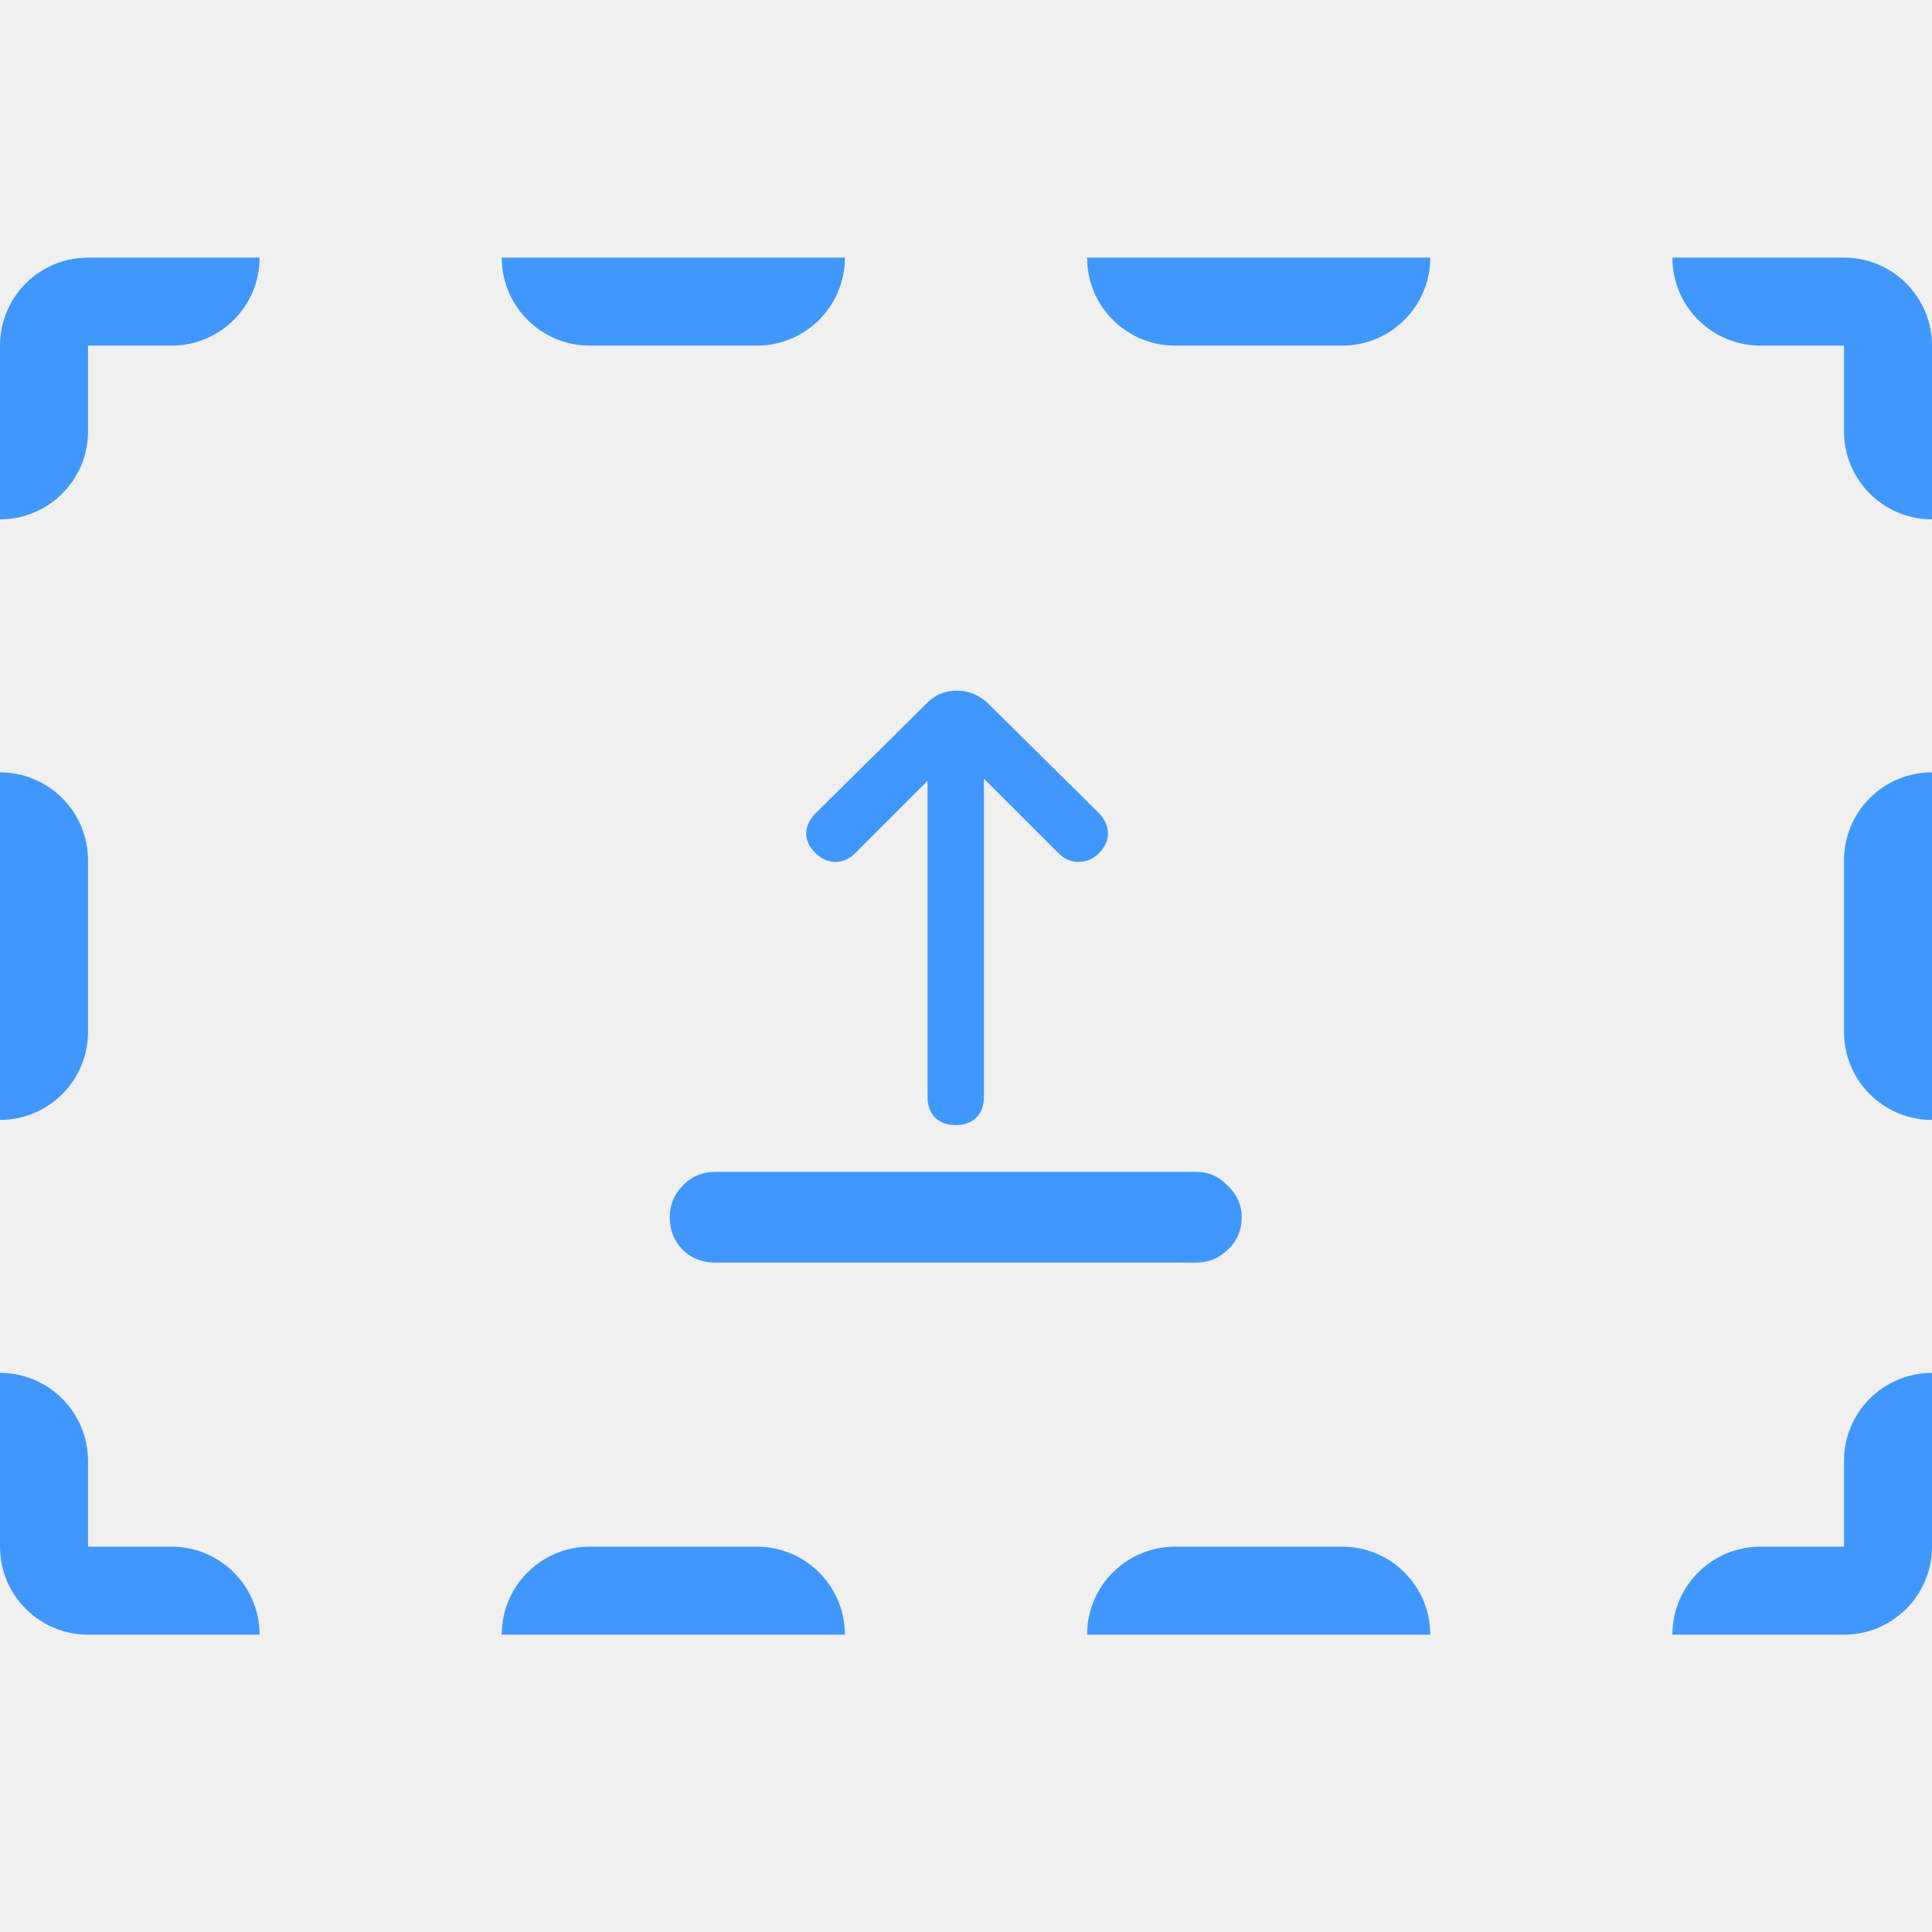
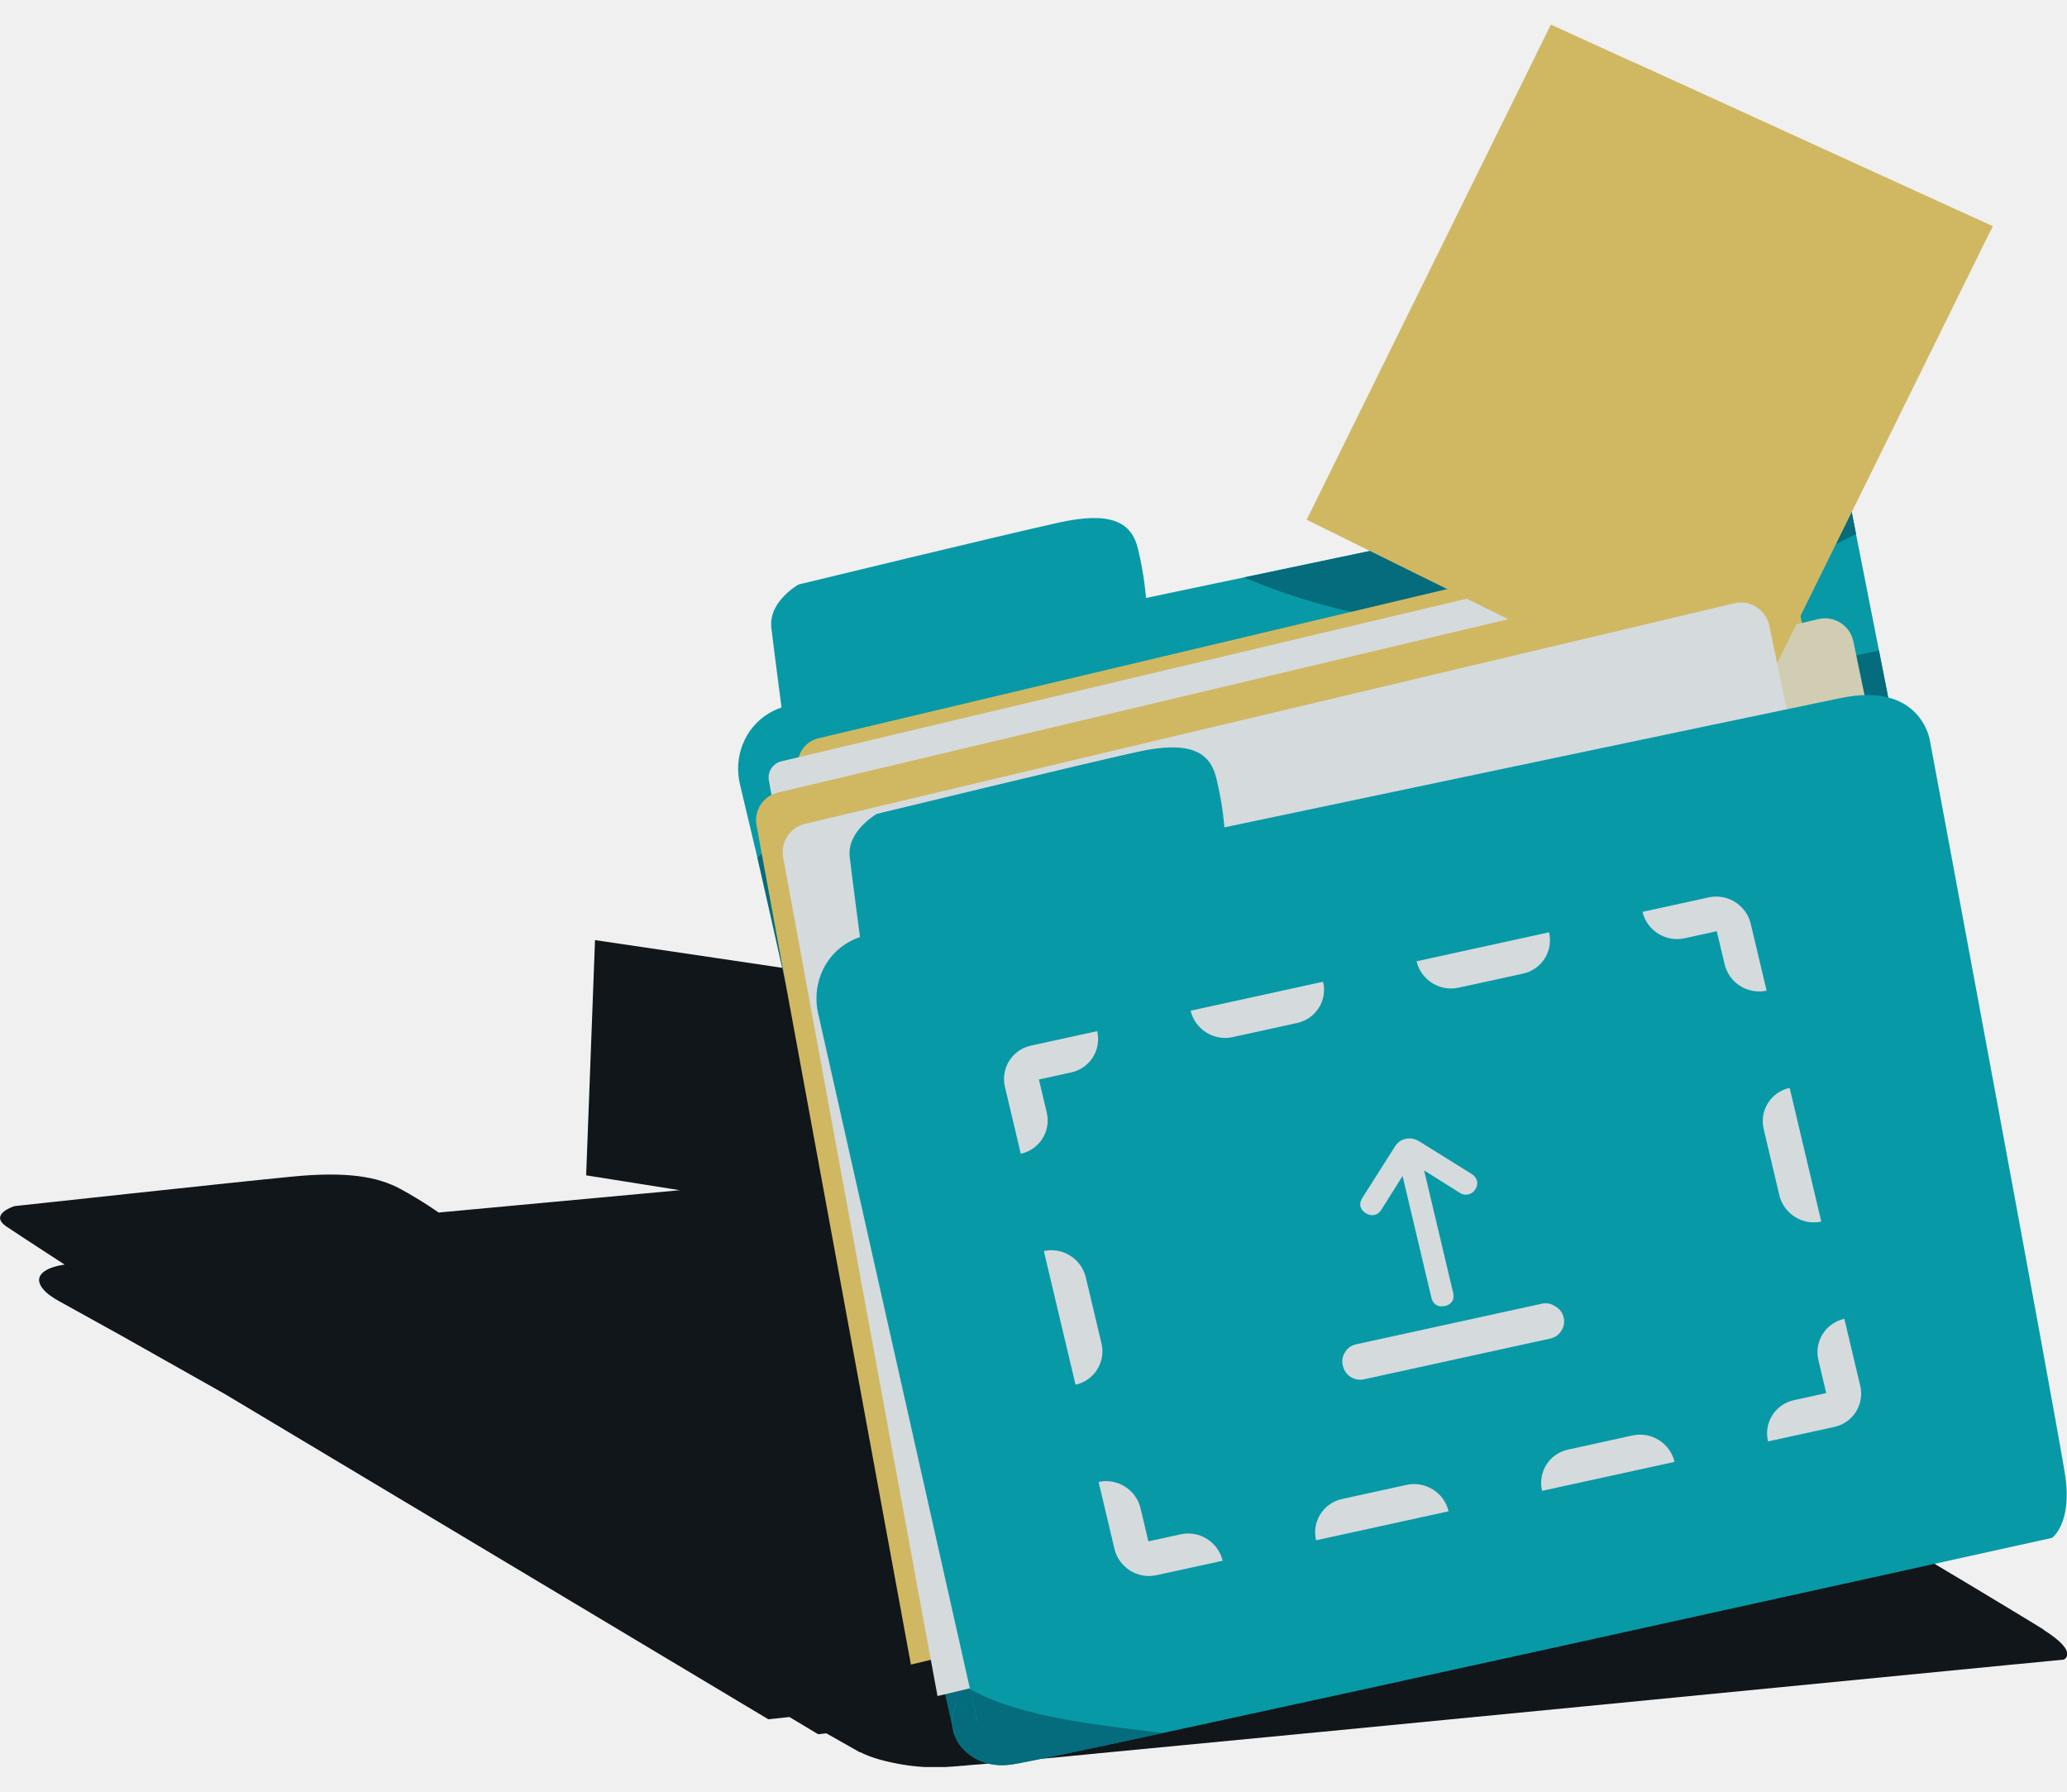
- <svg xmlns="http://www.w3.org/2000/svg" width="45" height="45" viewBox="0 0 45 45" fill="none">
-   <path fill-rule="evenodd" clip-rule="evenodd" d="M1.445 37.984C1.159 37.896 0.9 37.747 0.683 37.552C0.626 37.502 0.573 37.448 0.522 37.392C0.328 37.174 0.179 36.915 0.091 36.629C0.076 36.581 0.062 36.531 0.051 36.481C0.018 36.334 0 36.182 0 36.025V31.977C1.132 31.977 2.05 32.895 2.05 34.027L2.05 36.025H3.997C5.129 36.025 6.047 36.943 6.047 38.075H2.05C1.893 38.075 1.74 38.057 1.593 38.023C1.543 38.012 1.494 37.999 1.445 37.984ZM19.68 38.075C19.68 36.943 18.763 36.025 17.631 36.025H13.736C12.604 36.025 11.686 36.943 11.686 38.075H19.68ZM33.314 38.075C33.314 36.943 32.396 36.025 31.265 36.025H27.369C26.237 36.025 25.32 36.943 25.32 38.075H33.314ZM45 17.989C43.868 17.989 42.95 18.907 42.95 20.039V24.035C42.95 25.167 43.868 26.085 45 26.085V17.989ZM25.32 6C25.32 7.132 26.237 8.05 27.369 8.05H31.265C32.396 8.05 33.314 7.132 33.314 6H25.32ZM11.686 6C11.686 7.132 12.604 8.05 13.736 8.05H17.631C18.763 8.05 19.68 7.132 19.68 6H11.686ZM0 12.097C1.132 12.097 2.05 11.18 2.05 10.048V8.05L3.997 8.05C5.129 8.05 6.047 7.132 6.047 6H2.05C1.893 6 1.74 6.018 1.593 6.051C1.543 6.062 1.494 6.076 1.445 6.091C1.159 6.179 0.9 6.328 0.683 6.522C0.626 6.573 0.573 6.626 0.522 6.683C0.328 6.9 0.179 7.159 0.091 7.445C0.076 7.494 0.062 7.543 0.051 7.593C0.018 7.74 0 7.893 0 8.05V12.097ZM0 17.989C1.132 17.989 2.05 18.907 2.05 20.039V24.035C2.05 25.167 1.132 26.085 0 26.085V17.989ZM38.953 6C38.953 7.132 39.871 8.05 41.003 8.05H42.95V10.048C42.95 11.18 43.868 12.097 45 12.097V8.05C45 7.893 44.982 7.74 44.949 7.593C44.938 7.543 44.924 7.494 44.909 7.445C44.821 7.159 44.672 6.9 44.478 6.683C44.427 6.626 44.374 6.573 44.317 6.522C44.1 6.328 43.841 6.179 43.555 6.091C43.506 6.076 43.457 6.062 43.407 6.051C43.26 6.018 43.107 6 42.95 6H38.953ZM45 31.977C43.868 31.977 42.95 32.895 42.95 34.027V36.025H41.003C39.871 36.025 38.953 36.943 38.953 38.075H42.95C43.107 38.075 43.26 38.057 43.407 38.023C43.457 38.012 43.506 37.999 43.555 37.984C43.841 37.896 44.1 37.747 44.317 37.552C44.374 37.502 44.427 37.448 44.478 37.392C44.672 37.174 44.821 36.915 44.909 36.629C44.924 36.581 44.938 36.531 44.949 36.481C44.982 36.334 45 36.182 45 36.025V31.977Z" fill="#4098FF" />
-   <path fill-rule="evenodd" clip-rule="evenodd" d="M25.602 18.946L25.598 18.942L23.042 16.411L23.042 16.411C22.832 16.201 22.577 16.086 22.286 16.086C21.996 16.086 21.746 16.2 21.55 16.415L19.003 18.937L19.002 18.938C18.877 19.064 18.777 19.223 18.777 19.413C18.777 19.605 18.878 19.761 19.006 19.88C19.128 20 19.28 20.076 19.459 20.076C19.639 20.076 19.793 19.998 19.915 19.876L21.604 18.187V25.549C21.604 25.722 21.648 25.899 21.779 26.031C21.911 26.162 22.088 26.206 22.261 26.206C22.434 26.206 22.61 26.162 22.742 26.031C22.874 25.899 22.917 25.722 22.917 25.549V18.137L24.657 19.876C24.779 19.998 24.933 20.076 25.113 20.076C25.298 20.076 25.463 20.007 25.594 19.876C25.717 19.753 25.807 19.598 25.807 19.413C25.807 19.231 25.719 19.074 25.602 18.946Z" fill="#4098FF" />
-   <path fill-rule="evenodd" clip-rule="evenodd" d="M27.865 27.295C28.153 27.295 28.401 27.407 28.597 27.62C28.809 27.815 28.922 28.064 28.922 28.351C28.922 28.652 28.812 28.913 28.592 29.113C28.393 29.309 28.146 29.408 27.865 29.408H16.656C16.362 29.408 16.103 29.311 15.9 29.108C15.697 28.905 15.6 28.645 15.6 28.351C15.6 28.07 15.699 27.823 15.895 27.625C16.095 27.405 16.356 27.295 16.656 27.295H27.865Z" fill="#4098FF" />
+ <svg xmlns="http://www.w3.org/2000/svg" width="45" height="39" viewBox="0 0 45 39" fill="none">
+   <g clip-path="url(#clip0_4038_89571)">
+     <path d="M44.488 35.469C44.39 35.407 44.118 35.242 43.718 35C43.669 34.971 43.614 34.939 43.563 34.907C43.348 34.776 43.1 34.627 42.828 34.464C42.76 34.423 42.689 34.382 42.618 34.339C42.477 34.254 42.327 34.164 42.175 34.074C41.715 33.797 41.206 33.494 40.669 33.174C40.4 33.013 40.125 32.847 39.847 32.681C37.795 31.455 35.489 30.08 33.873 29.113C33.578 28.939 33.306 28.776 33.064 28.63C32.272 28.158 31.782 27.864 31.782 27.864C31.782 27.864 31.235 27.52 30.162 27.424C30.116 27.398 30.07 27.369 30.024 27.343C29.8 27.211 29.585 27.086 29.381 26.964C29.381 26.964 29.381 26.964 29.378 26.964C29.365 26.955 29.349 26.946 29.335 26.938C27.966 26.134 27.029 25.583 26.888 25.502L26.994 22.711L27 22.548L15.592 20.853L12.954 20.463L12.761 25.583L14.8 25.907C13.711 26.009 12.69 26.102 11.843 26.18C10.466 26.308 9.549 26.393 9.549 26.393C9.549 26.393 9.228 26.16 8.719 25.88C8.207 25.604 7.529 25.496 6.348 25.612C5.164 25.726 0.316 26.253 0.316 26.253C0.316 26.253 -0.259 26.431 0.147 26.702C0.553 26.973 1.407 27.526 1.407 27.526C1.407 27.526 1.285 27.541 1.151 27.584C0.702 27.733 0.768 28.036 1.279 28.318L2.651 29.078L4.908 30.351L16.727 37.423L17.187 37.374L17.813 37.749L17.99 37.729L18.716 38.14H18.73C18.847 38.201 18.989 38.253 19.152 38.3C19.296 38.341 19.46 38.376 19.637 38.407C19.93 38.457 20.265 38.483 20.622 38.46C20.641 38.46 20.665 38.457 20.693 38.454C20.701 38.454 20.709 38.454 20.717 38.454C20.739 38.454 20.763 38.451 20.791 38.448C20.802 38.448 20.815 38.448 20.829 38.445C20.856 38.445 20.883 38.44 20.916 38.437C20.932 38.437 20.948 38.437 20.965 38.434C20.997 38.434 21.033 38.428 21.068 38.425C21.087 38.425 21.109 38.422 21.131 38.419C21.166 38.416 21.204 38.413 21.245 38.41C21.27 38.41 21.294 38.407 21.319 38.405C21.362 38.402 21.411 38.396 21.457 38.393C21.479 38.393 21.501 38.39 21.526 38.387C21.585 38.381 21.648 38.376 21.713 38.37C21.727 38.37 21.741 38.37 21.757 38.367C21.923 38.352 22.103 38.335 22.299 38.317C22.32 38.317 22.345 38.311 22.369 38.311C22.44 38.306 22.514 38.297 22.59 38.291C22.631 38.288 22.672 38.282 22.715 38.279C22.775 38.274 22.837 38.268 22.9 38.262C22.952 38.256 23.006 38.253 23.061 38.247C23.121 38.242 23.18 38.236 23.24 38.23C23.289 38.224 23.338 38.221 23.387 38.215C23.455 38.209 23.526 38.204 23.597 38.195C23.657 38.189 23.72 38.183 23.779 38.177C23.815 38.175 23.85 38.172 23.888 38.166C29.354 37.647 40.024 36.602 43.672 36.246C43.808 36.232 43.928 36.22 44.045 36.211C44.238 36.194 44.404 36.176 44.535 36.162C44.788 36.136 44.929 36.124 44.929 36.124C44.929 36.124 45.278 35.975 44.496 35.48L44.488 35.469Z" fill="#101619" />
+   </g>
+   <path d="M17.013 15.401C17.013 15.401 16.895 15.433 16.74 15.526C16.213 15.842 15.966 16.473 16.109 17.071L20.849 37.023C20.849 37.023 21.301 38.206 21.433 38.183C22.528 37.981 44.072 33.252 44.072 33.252C44.072 33.252 44.513 32.941 44.358 31.898C44.204 30.856 40.306 11.115 40.306 11.115C40.306 11.115 40.111 9.843 38.378 10.2C36.645 10.556 24.949 13.016 24.949 13.016C24.949 13.016 24.917 12.523 24.772 11.937C24.627 11.351 24.166 11.131 23.064 11.372C21.96 11.613 17.383 12.723 17.383 12.723C17.383 12.723 16.724 13.096 16.793 13.666C16.861 14.236 17.015 15.401 17.015 15.401H17.013Z" fill="#0899A7" />
+   <path d="M30.105 13.45C31.334 13.655 32.603 13.707 33.846 13.605C35.213 13.491 36.56 13.178 37.853 12.723C38.502 12.496 39.138 12.235 39.761 11.944C39.979 11.842 40.192 11.731 40.408 11.624C40.344 11.297 40.308 11.115 40.308 11.115C40.308 11.115 40.113 9.843 38.38 10.2C37.114 10.461 30.539 11.842 27.082 12.569C28.052 12.978 29.067 13.277 30.105 13.45Z" fill="#046C7C" />
+   <path d="M34.063 15.066C32.907 15.132 31.747 15.166 30.588 15.18C29.439 15.194 28.292 15.171 27.142 15.18C25.359 15.194 23.565 15.366 21.839 15.834C20.215 16.273 18.657 16.988 17.337 18.04C17.042 18.276 16.755 18.403 16.49 18.669L20.769 37.739L21.432 38.18C22.532 38.017 44.071 33.249 44.071 33.249C44.071 33.249 44.512 32.938 44.357 31.895C44.241 31.111 42.006 19.741 40.907 14.16C38.656 14.662 36.362 14.935 34.063 15.069V15.066Z" fill="#046C7C" />
+   <path d="M38.831 11.647C38.831 11.647 38.829 11.629 38.827 11.62L38.72 11.113L38.636 10.714C38.504 10.091 37.895 9.694 37.273 9.823L32.832 10.757C32.21 10.889 31.812 11.497 31.942 12.12L32.062 12.69L17.818 16.07C17.514 16.142 17.321 16.44 17.375 16.747L20.744 35.045L42.597 29.793L38.831 11.643V11.647Z" fill="#D0B863" />
+   <path d="M20.146 35.498L16.739 16.989C16.705 16.8 16.823 16.616 17.012 16.571L37.761 11.649C37.959 11.601 38.156 11.728 38.199 11.928L42.002 30.247" fill="#D5DADD" />
+   <path d="M37.891 12.706C37.887 12.651 37.88 12.597 37.866 12.542L37.746 12.047C37.612 11.497 37.058 11.161 36.508 11.295L33.676 11.986C33.126 12.12 32.79 12.674 32.924 13.223L32.978 13.444L16.936 17.251C16.615 17.326 16.411 17.641 16.47 17.964L19.831 36.233L41.684 30.981L37.891 12.706Z" fill="#D0B863" />
+   <path d="M22.241 37.262L18.881 19.007C18.82 18.675 19.029 18.355 19.358 18.276L39.585 13.476C39.932 13.394 40.278 13.615 40.35 13.964L44.096 32.011" fill="#D0CDB3" />
+   <path d="M33.764 0.535L28.447 11.313L37.921 15.987L43.379 4.926L33.764 0.535Z" fill="#D0B863" />
+   <path d="M41.458 7.305C40.722 8.406 39.775 9.351 38.773 10.21C38.262 10.648 37.735 11.064 37.199 11.468C36.679 11.861 36.154 12.256 35.612 12.617C34.914 13.083 34.165 13.487 33.365 13.737L37.922 15.986L43.38 4.924L42.948 4.727C42.453 5.585 42.008 6.476 41.456 7.302L41.458 7.305Z" fill="#D0B863" />
+   <path d="M37.137 4.033C37.748 5.008 38.829 5.587 39.978 5.559C40.93 5.537 41.989 5.494 42.466 5.41C42.713 5.366 42.963 5.316 43.209 5.264L43.377 4.923L35.568 1.357C35.724 1.753 36.483 2.997 37.133 4.033H37.137Z" fill="#D0B863" />
+   <path d="M20.41 36.918L17.05 18.663C16.989 18.331 17.198 18.011 17.527 17.932L37.754 13.132C38.102 13.05 38.447 13.271 38.52 13.621L42.265 31.667" fill="#D5DADD" />
+   <path d="M18.724 20.398C18.724 20.398 18.578 20.437 18.397 20.555C17.906 20.877 17.681 21.484 17.811 22.056L21.279 37.483L20.845 37.02L20.802 37.122C20.668 37.445 20.727 37.822 20.97 38.072C21.186 38.294 21.524 38.483 22.036 38.406C23.135 38.242 44.675 33.474 44.675 33.474C44.675 33.474 45.115 33.163 44.961 32.121C44.806 31.078 42.013 16.107 42.013 16.107C42.013 16.107 41.817 14.835 40.084 15.192C38.351 15.549 26.656 18.009 26.656 18.009C26.656 18.009 26.624 17.516 26.478 16.93C26.333 16.344 25.872 16.123 24.77 16.364C23.666 16.605 19.09 17.715 19.09 17.715C19.09 17.715 18.431 18.088 18.499 18.658C18.567 19.228 18.722 20.393 18.722 20.393L18.724 20.398Z" fill="#0899A7" />
+   <path d="M25.209 37.71C24.65 37.637 24.089 37.576 23.532 37.485C22.922 37.387 22.306 37.26 21.724 37.044C21.518 36.967 21.316 36.879 21.123 36.77L21.284 37.483L20.85 37.019L20.807 37.122C20.673 37.444 20.732 37.821 20.975 38.071C21.191 38.294 21.529 38.482 22.04 38.405C22.283 38.369 23.53 38.107 25.322 37.721C25.286 37.717 25.247 37.712 25.211 37.708L25.209 37.71Z" fill="#046C7C" />
+   <path fill-rule="evenodd" clip-rule="evenodd" d="M24.95 34.302C24.839 34.293 24.733 34.26 24.638 34.207C24.613 34.194 24.589 34.178 24.566 34.162C24.478 34.099 24.402 34.018 24.346 33.922C24.336 33.906 24.327 33.889 24.319 33.872C24.294 33.822 24.275 33.769 24.262 33.712L23.917 32.257C24.325 32.168 24.734 32.425 24.831 32.832L25.001 33.55L25.704 33.397C26.112 33.307 26.521 33.565 26.618 33.972L25.176 34.287C25.119 34.299 25.062 34.305 25.007 34.305C24.988 34.304 24.969 34.304 24.95 34.302ZM31.537 32.896C31.441 32.489 31.031 32.232 30.623 32.321L29.218 32.628C28.809 32.718 28.556 33.12 28.652 33.527L31.537 32.896ZM36.456 31.82C36.36 31.413 35.95 31.156 35.542 31.245L34.137 31.553C33.728 31.642 33.475 32.044 33.572 32.451L36.456 31.82ZM38.962 23.68C38.553 23.769 38.3 24.172 38.397 24.578L38.737 26.015C38.834 26.421 39.243 26.679 39.651 26.59L38.962 23.68ZM30.839 20.924C30.936 21.331 31.345 21.588 31.753 21.499L33.159 21.192C33.567 21.102 33.82 20.7 33.724 20.293L30.839 20.924ZM25.92 22C26.017 22.407 26.426 22.664 26.834 22.575L28.24 22.267C28.648 22.178 28.901 21.776 28.805 21.369L25.92 22ZM22.223 25.113C22.632 25.024 22.885 24.622 22.788 24.215L22.618 23.497L23.321 23.343C23.729 23.254 23.982 22.852 23.886 22.445L22.443 22.76C22.387 22.773 22.333 22.791 22.283 22.814C22.266 22.823 22.249 22.831 22.233 22.84C22.137 22.895 22.057 22.968 21.995 23.056C21.979 23.078 21.964 23.102 21.95 23.126C21.899 23.22 21.867 23.325 21.86 23.434C21.858 23.453 21.858 23.472 21.858 23.49C21.858 23.546 21.865 23.602 21.878 23.658L22.223 25.113ZM22.725 27.231C23.134 27.141 23.543 27.399 23.639 27.805L23.98 29.242C24.076 29.648 23.823 30.051 23.415 30.14L22.725 27.231ZM35.758 19.848C35.855 20.255 36.264 20.513 36.673 20.423L37.375 20.27L37.546 20.988C37.642 21.395 38.051 21.652 38.46 21.563L38.115 20.108C38.102 20.052 38.082 19.998 38.058 19.948C38.049 19.931 38.04 19.914 38.031 19.898C37.975 19.802 37.899 19.721 37.81 19.658C37.787 19.642 37.763 19.627 37.738 19.613C37.643 19.56 37.537 19.527 37.426 19.518C37.408 19.516 37.389 19.515 37.37 19.515C37.314 19.515 37.257 19.521 37.201 19.533L35.758 19.848ZM40.153 28.707C39.745 28.796 39.492 29.198 39.588 29.605L39.758 30.323L39.056 30.477C38.647 30.566 38.394 30.968 38.491 31.375L39.933 31.06C39.99 31.047 40.043 31.029 40.093 31.006C40.11 30.997 40.127 30.989 40.143 30.98C40.239 30.925 40.32 30.852 40.382 30.764C40.398 30.742 40.413 30.718 40.426 30.694C40.478 30.601 40.509 30.496 40.517 30.386C40.518 30.367 40.519 30.349 40.519 30.33C40.518 30.274 40.511 30.218 40.498 30.162L40.153 28.707Z" fill="#D5DADD" />
+   <path fill-rule="evenodd" clip-rule="evenodd" d="M32.042 25.555L32.04 25.554L30.902 24.846L30.902 24.846C30.808 24.787 30.707 24.766 30.602 24.789C30.497 24.812 30.417 24.872 30.364 24.965L29.66 26.073L29.66 26.073C29.625 26.128 29.603 26.193 29.619 26.262C29.635 26.33 29.685 26.378 29.741 26.411C29.796 26.445 29.857 26.46 29.922 26.446C29.986 26.432 30.035 26.392 30.069 26.338L30.535 25.598L31.162 28.244C31.177 28.306 31.207 28.366 31.266 28.403C31.325 28.44 31.392 28.441 31.455 28.428C31.517 28.414 31.577 28.384 31.613 28.327C31.65 28.269 31.65 28.202 31.636 28.14L31.004 25.476L31.78 25.964C31.834 25.998 31.897 26.014 31.962 26C32.029 25.985 32.082 25.947 32.118 25.89C32.152 25.836 32.171 25.773 32.156 25.707C32.14 25.641 32.095 25.592 32.042 25.555Z" fill="#D5DADD" />
+   <path fill-rule="evenodd" clip-rule="evenodd" d="M33.569 28.377C33.673 28.354 33.773 28.375 33.861 28.436C33.955 28.489 34.016 28.57 34.041 28.673C34.066 28.781 34.049 28.884 33.987 28.973C33.932 29.059 33.851 29.114 33.75 29.136L29.705 30.021C29.599 30.044 29.497 30.03 29.407 29.973C29.316 29.916 29.259 29.83 29.234 29.724C29.21 29.623 29.225 29.527 29.279 29.44C29.332 29.345 29.417 29.285 29.525 29.261L33.569 28.377Z" fill="#D5DADD" />
+   <defs>
+     <clipPath id="clip0_4038_89571">
+       <rect width="45" height="18" fill="white" transform="translate(0 20.4629)" />
+     </clipPath>
+   </defs>
</svg>
